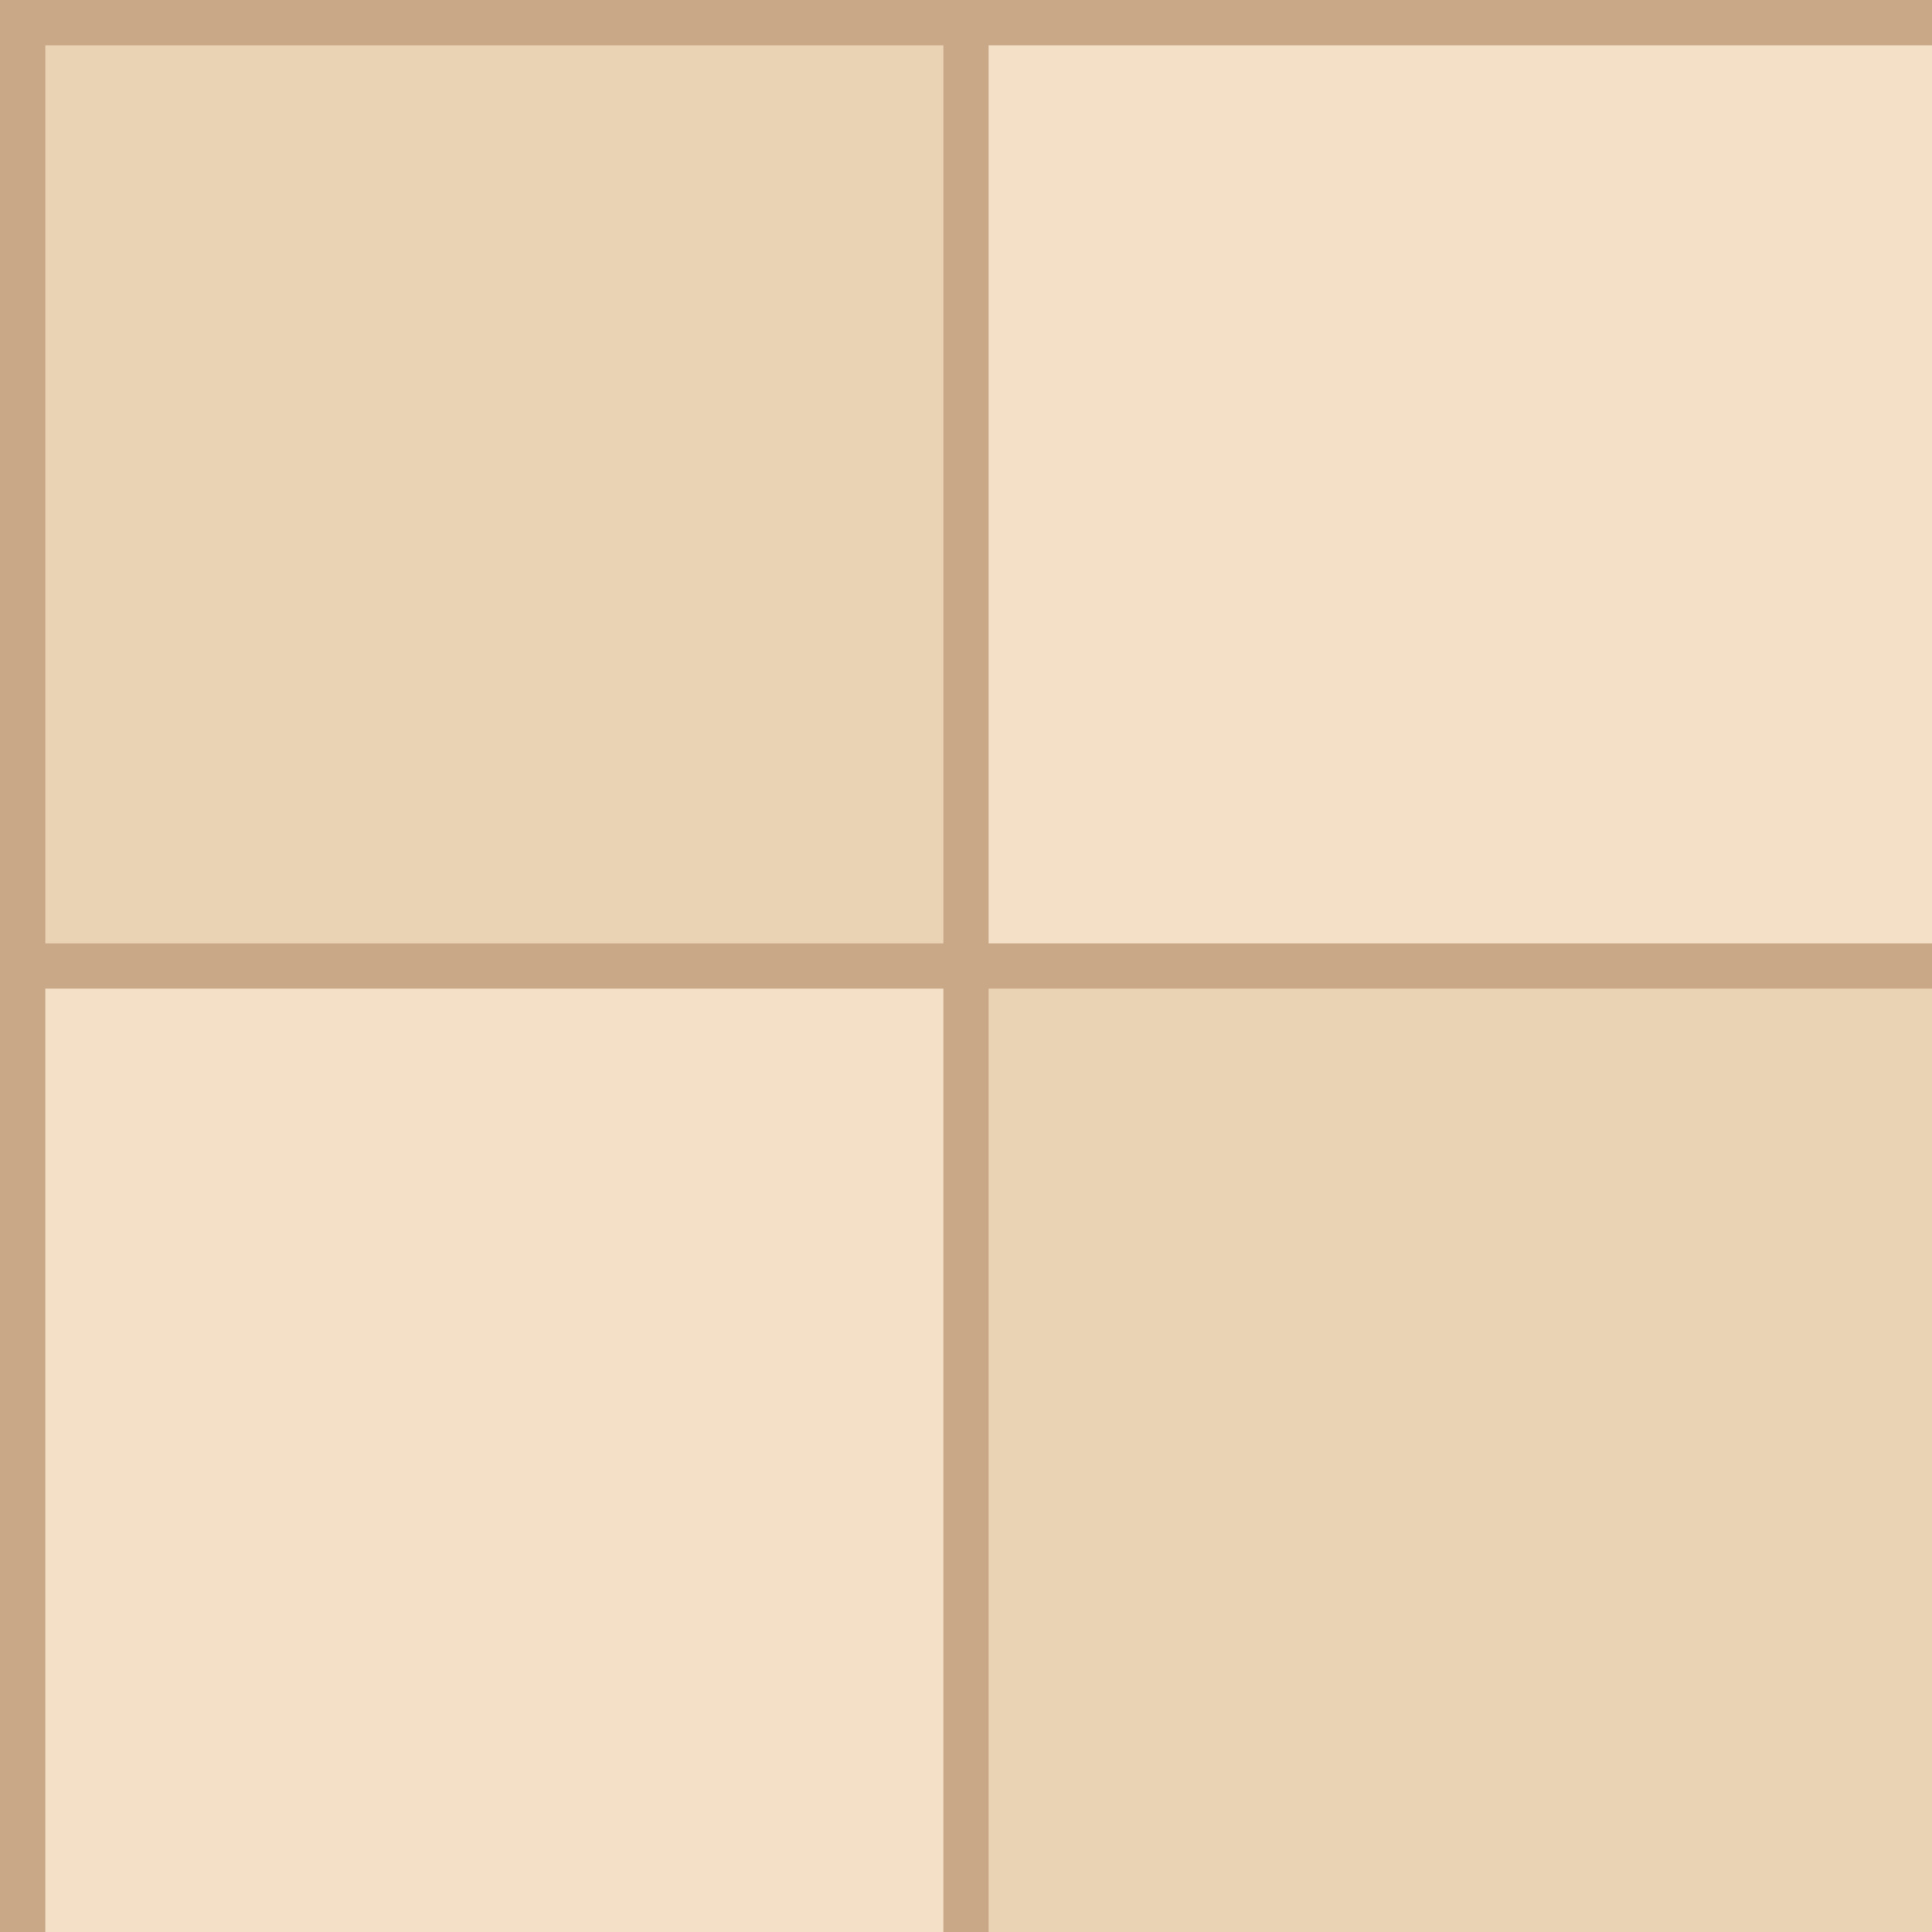
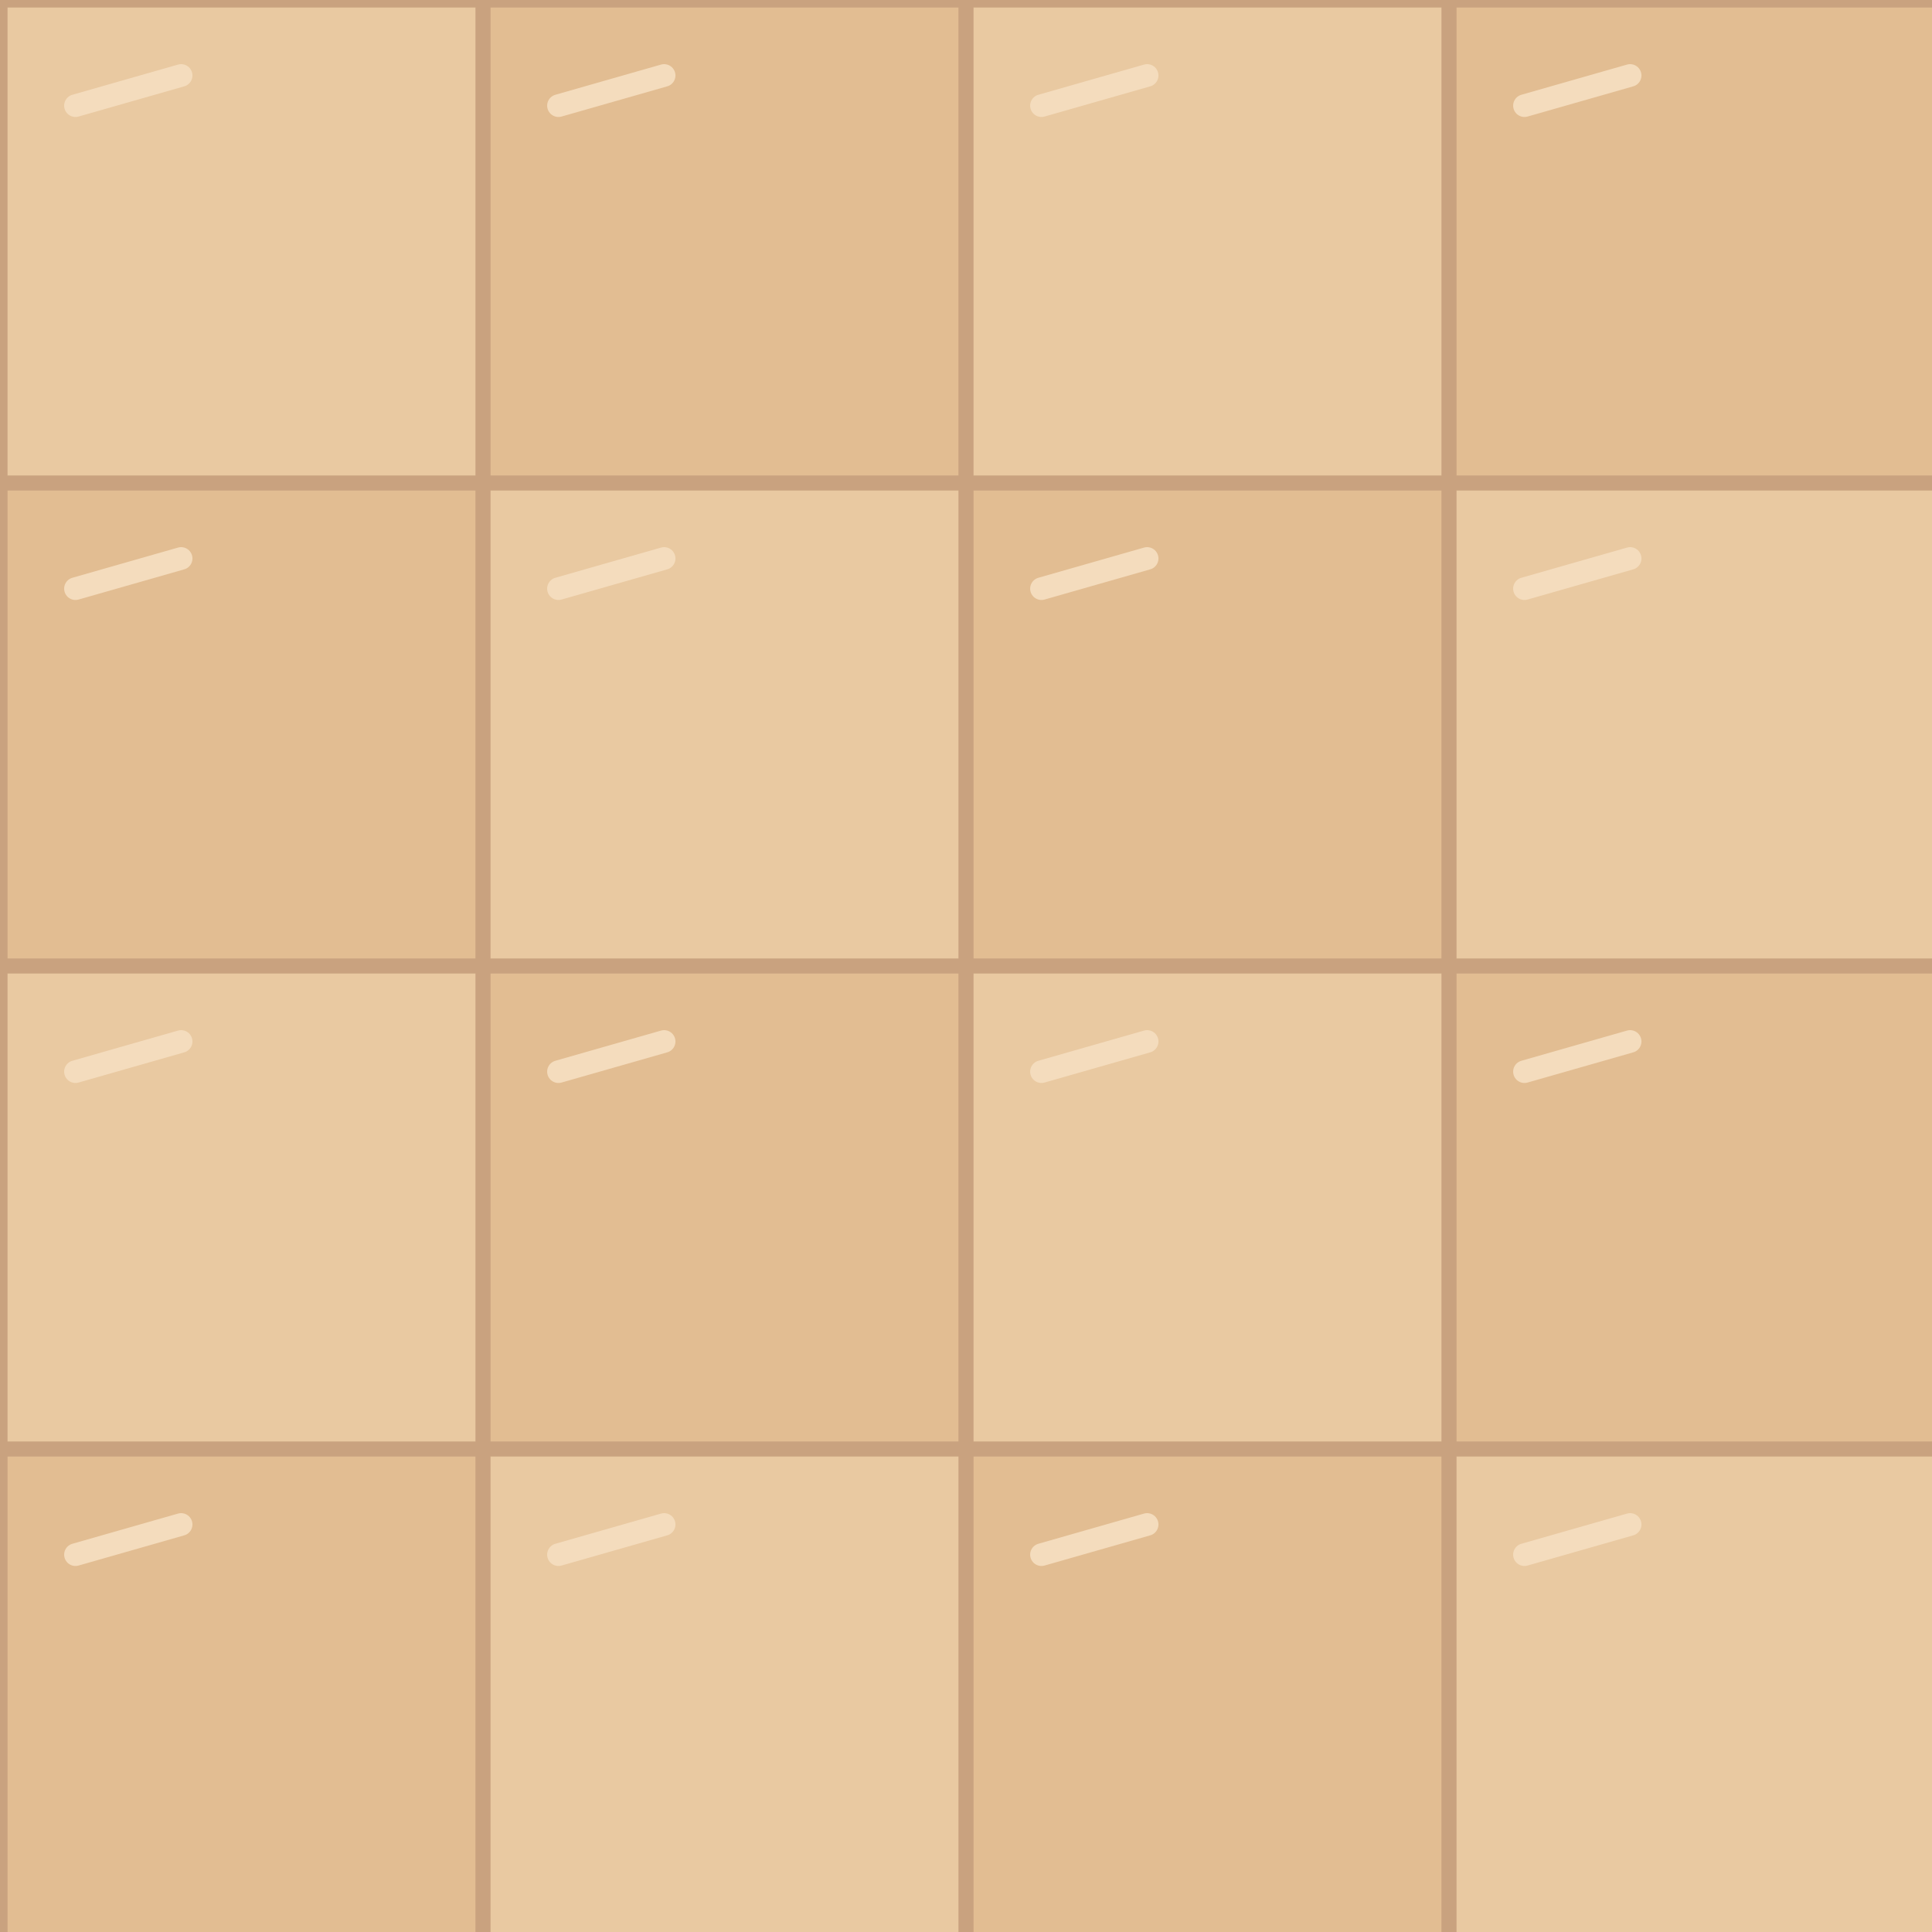
- <svg xmlns="http://www.w3.org/2000/svg" width="256" height="256" viewBox="0 0 128 128">
-   <rect width="128" height="128" fill="#f3e0c7" />
-   <rect x="0" y="0" width="64" height="64" fill="#ead2b4" />
-   <rect x="64" y="64" width="64" height="64" fill="#ead2b4" />
-   <g stroke="#c9a888" stroke-width="3">
-     <line x1="0" y1="1.5" x2="128" y2="1.5" />
-     <line x1="0" y1="64" x2="128" y2="64" />
-     <line x1="1.5" y1="0" x2="1.5" y2="128" />
-     <line x1="64" y1="0" x2="64" y2="128" />
-   </g>
+ <svg xmlns="http://www.w3.org/2000/svg" width="512" height="512" viewBox="0 0 256 256">
+   <rect width="256" height="256" fill="#e5c39a" />
+   <rect x="0" y="0" width="64" height="64" fill="#e9c9a1" />
+   <rect x="0" y="64" width="64" height="64" fill="#e2bd92" />
+   <rect x="0" y="128" width="64" height="64" fill="#e9c9a1" />
+   <rect x="0" y="192" width="64" height="64" fill="#e2bd92" />
+   <rect x="64" y="0" width="64" height="64" fill="#e2bd92" />
+   <rect x="64" y="64" width="64" height="64" fill="#e9c9a1" />
+   <rect x="64" y="128" width="64" height="64" fill="#e2bd92" />
+   <rect x="64" y="192" width="64" height="64" fill="#e9c9a1" />
+   <rect x="128" y="0" width="64" height="64" fill="#e9c9a1" />
+   <rect x="128" y="64" width="64" height="64" fill="#e2bd92" />
+   <rect x="128" y="128" width="64" height="64" fill="#e9c9a1" />
+   <rect x="128" y="192" width="64" height="64" fill="#e2bd92" />
+   <rect x="192" y="0" width="64" height="64" fill="#e2bd92" />
+   <rect x="192" y="64" width="64" height="64" fill="#e9c9a1" />
+   <rect x="192" y="128" width="64" height="64" fill="#e2bd92" />
+   <rect x="192" y="192" width="64" height="64" fill="#e9c9a1" />
+   <path d="M0 0 L0 256 M0 0 L256 0" fill="none" stroke="#c9a27f" stroke-width="2" stroke-linecap="round" stroke-linejoin="round" />
+   <path d="M64 0 L64 256 M0 64 L256 64" fill="none" stroke="#c9a27f" stroke-width="2" stroke-linecap="round" stroke-linejoin="round" />
+   <path d="M128 0 L128 256 M0 128 L256 128" fill="none" stroke="#c9a27f" stroke-width="2" stroke-linecap="round" stroke-linejoin="round" />
+   <path d="M192 0 L192 256 M0 192 L256 192" fill="none" stroke="#c9a27f" stroke-width="2" stroke-linecap="round" stroke-linejoin="round" />
+   <path d="M10 14 L24 10" fill="none" stroke="#f4dcbd" stroke-width="3" stroke-linecap="round" stroke-linejoin="round" />
+   <path d="M10 78 L24 74" fill="none" stroke="#f4dcbd" stroke-width="3" stroke-linecap="round" stroke-linejoin="round" />
+   <path d="M10 142 L24 138" fill="none" stroke="#f4dcbd" stroke-width="3" stroke-linecap="round" stroke-linejoin="round" />
+   <path d="M10 206 L24 202" fill="none" stroke="#f4dcbd" stroke-width="3" stroke-linecap="round" stroke-linejoin="round" />
+   <path d="M74 14 L88 10" fill="none" stroke="#f4dcbd" stroke-width="3" stroke-linecap="round" stroke-linejoin="round" />
+   <path d="M74 78 L88 74" fill="none" stroke="#f4dcbd" stroke-width="3" stroke-linecap="round" stroke-linejoin="round" />
+   <path d="M74 142 L88 138" fill="none" stroke="#f4dcbd" stroke-width="3" stroke-linecap="round" stroke-linejoin="round" />
+   <path d="M74 206 L88 202" fill="none" stroke="#f4dcbd" stroke-width="3" stroke-linecap="round" stroke-linejoin="round" />
+   <path d="M138 14 L152 10" fill="none" stroke="#f4dcbd" stroke-width="3" stroke-linecap="round" stroke-linejoin="round" />
+   <path d="M138 78 L152 74" fill="none" stroke="#f4dcbd" stroke-width="3" stroke-linecap="round" stroke-linejoin="round" />
+   <path d="M138 142 L152 138" fill="none" stroke="#f4dcbd" stroke-width="3" stroke-linecap="round" stroke-linejoin="round" />
+   <path d="M138 206 L152 202" fill="none" stroke="#f4dcbd" stroke-width="3" stroke-linecap="round" stroke-linejoin="round" />
+   <path d="M202 14 L216 10" fill="none" stroke="#f4dcbd" stroke-width="3" stroke-linecap="round" stroke-linejoin="round" />
+   <path d="M202 78 L216 74" fill="none" stroke="#f4dcbd" stroke-width="3" stroke-linecap="round" stroke-linejoin="round" />
+   <path d="M202 142 L216 138" fill="none" stroke="#f4dcbd" stroke-width="3" stroke-linecap="round" stroke-linejoin="round" />
+   <path d="M202 206 L216 202" fill="none" stroke="#f4dcbd" stroke-width="3" stroke-linecap="round" stroke-linejoin="round" />
</svg>
